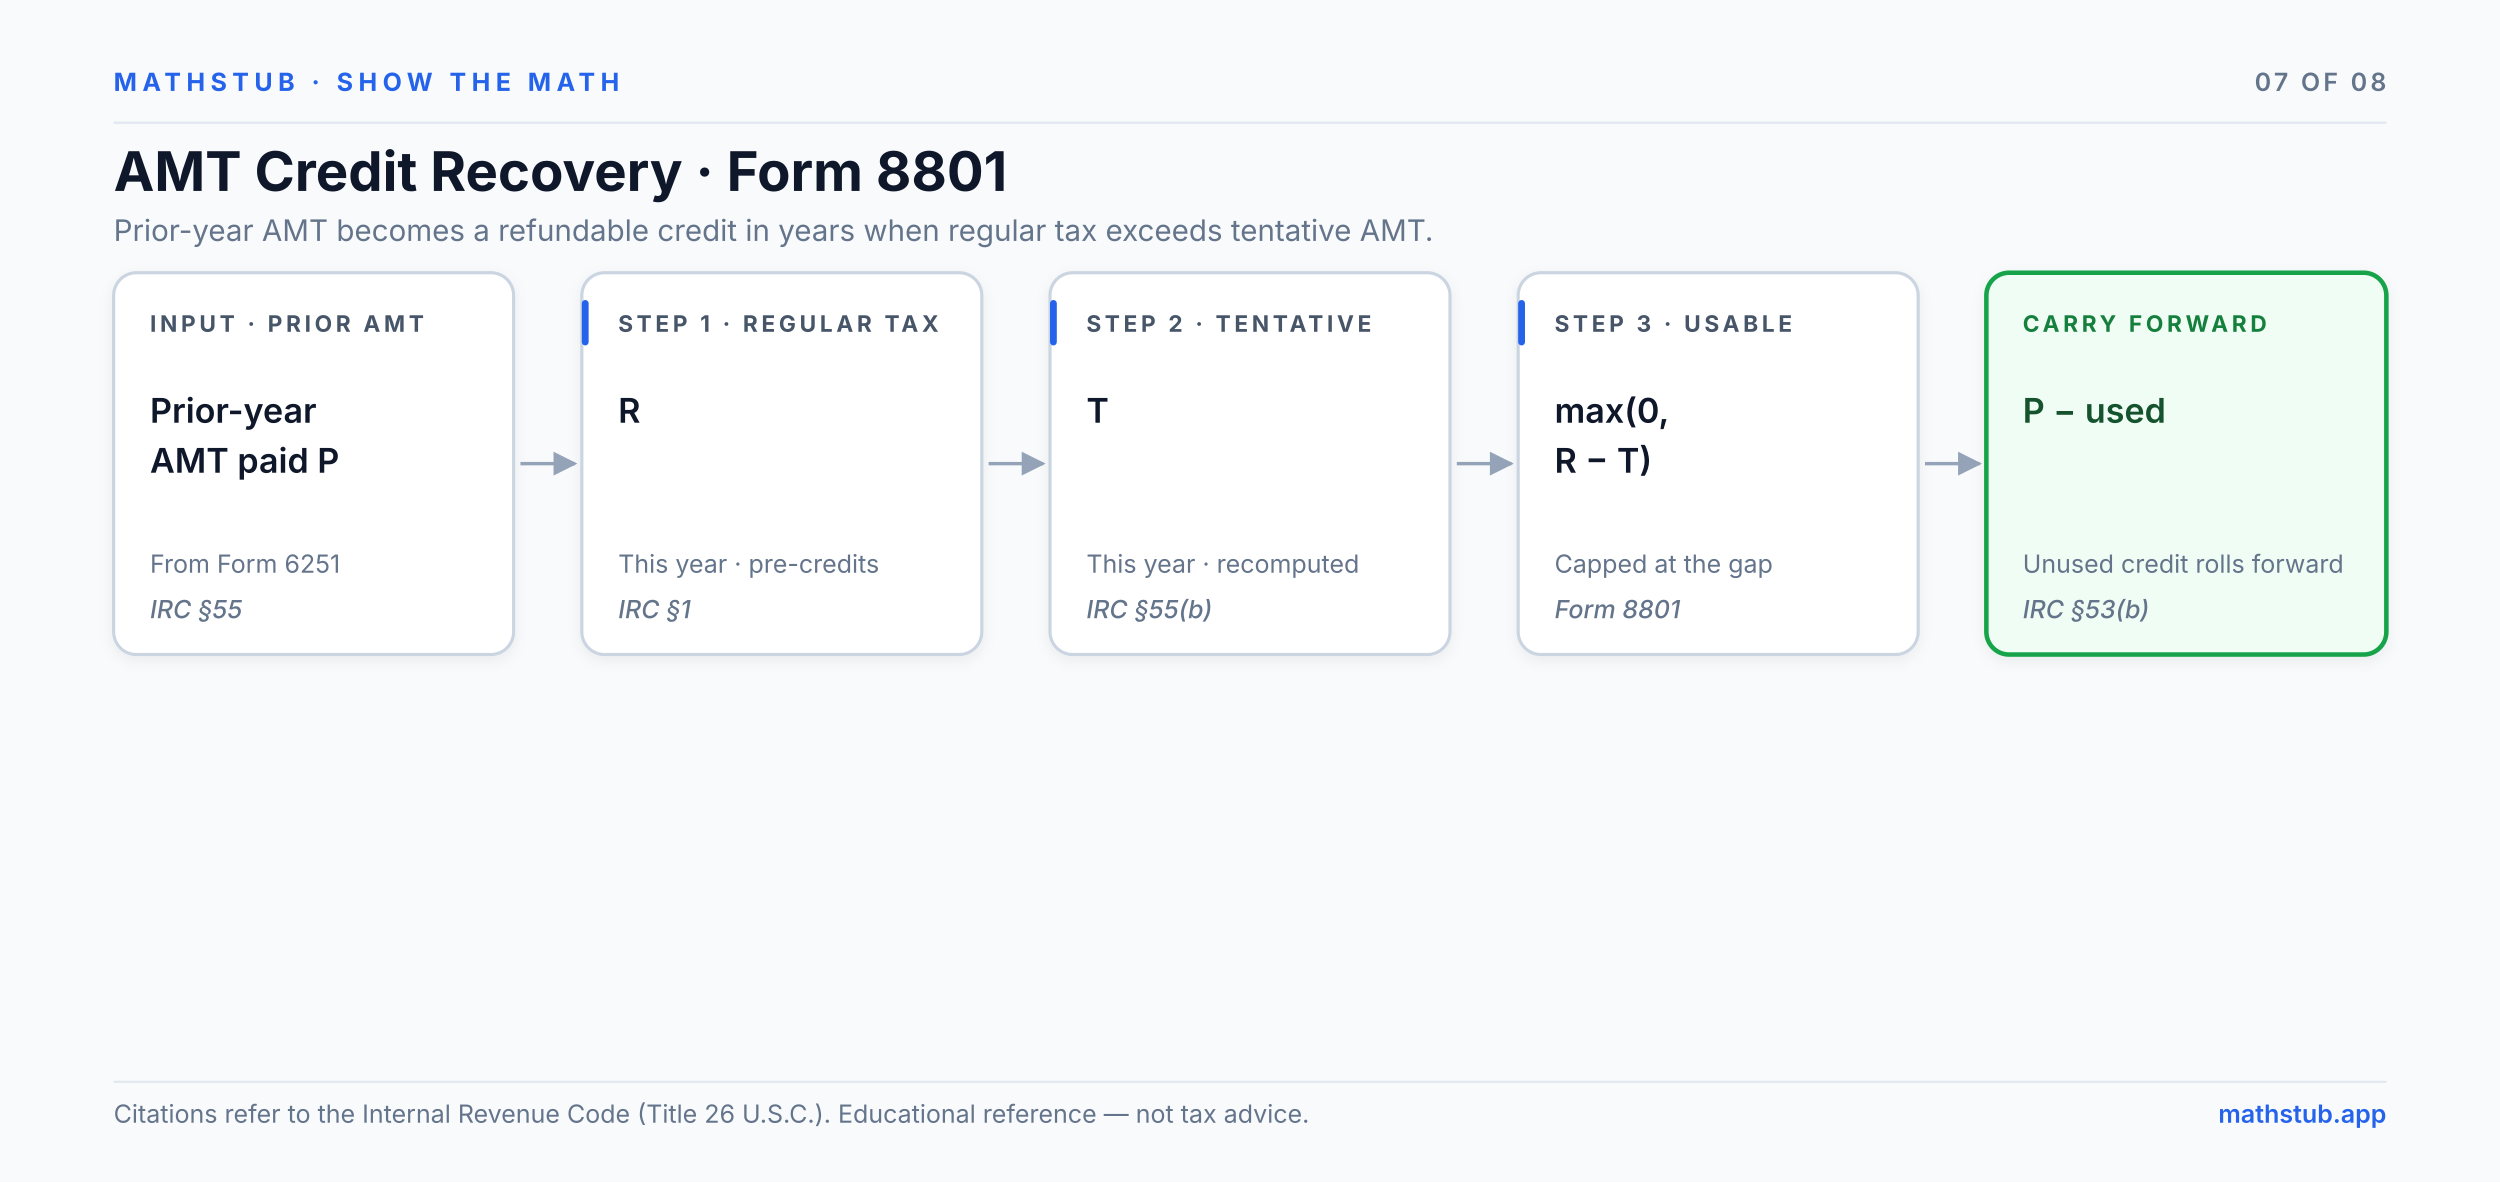
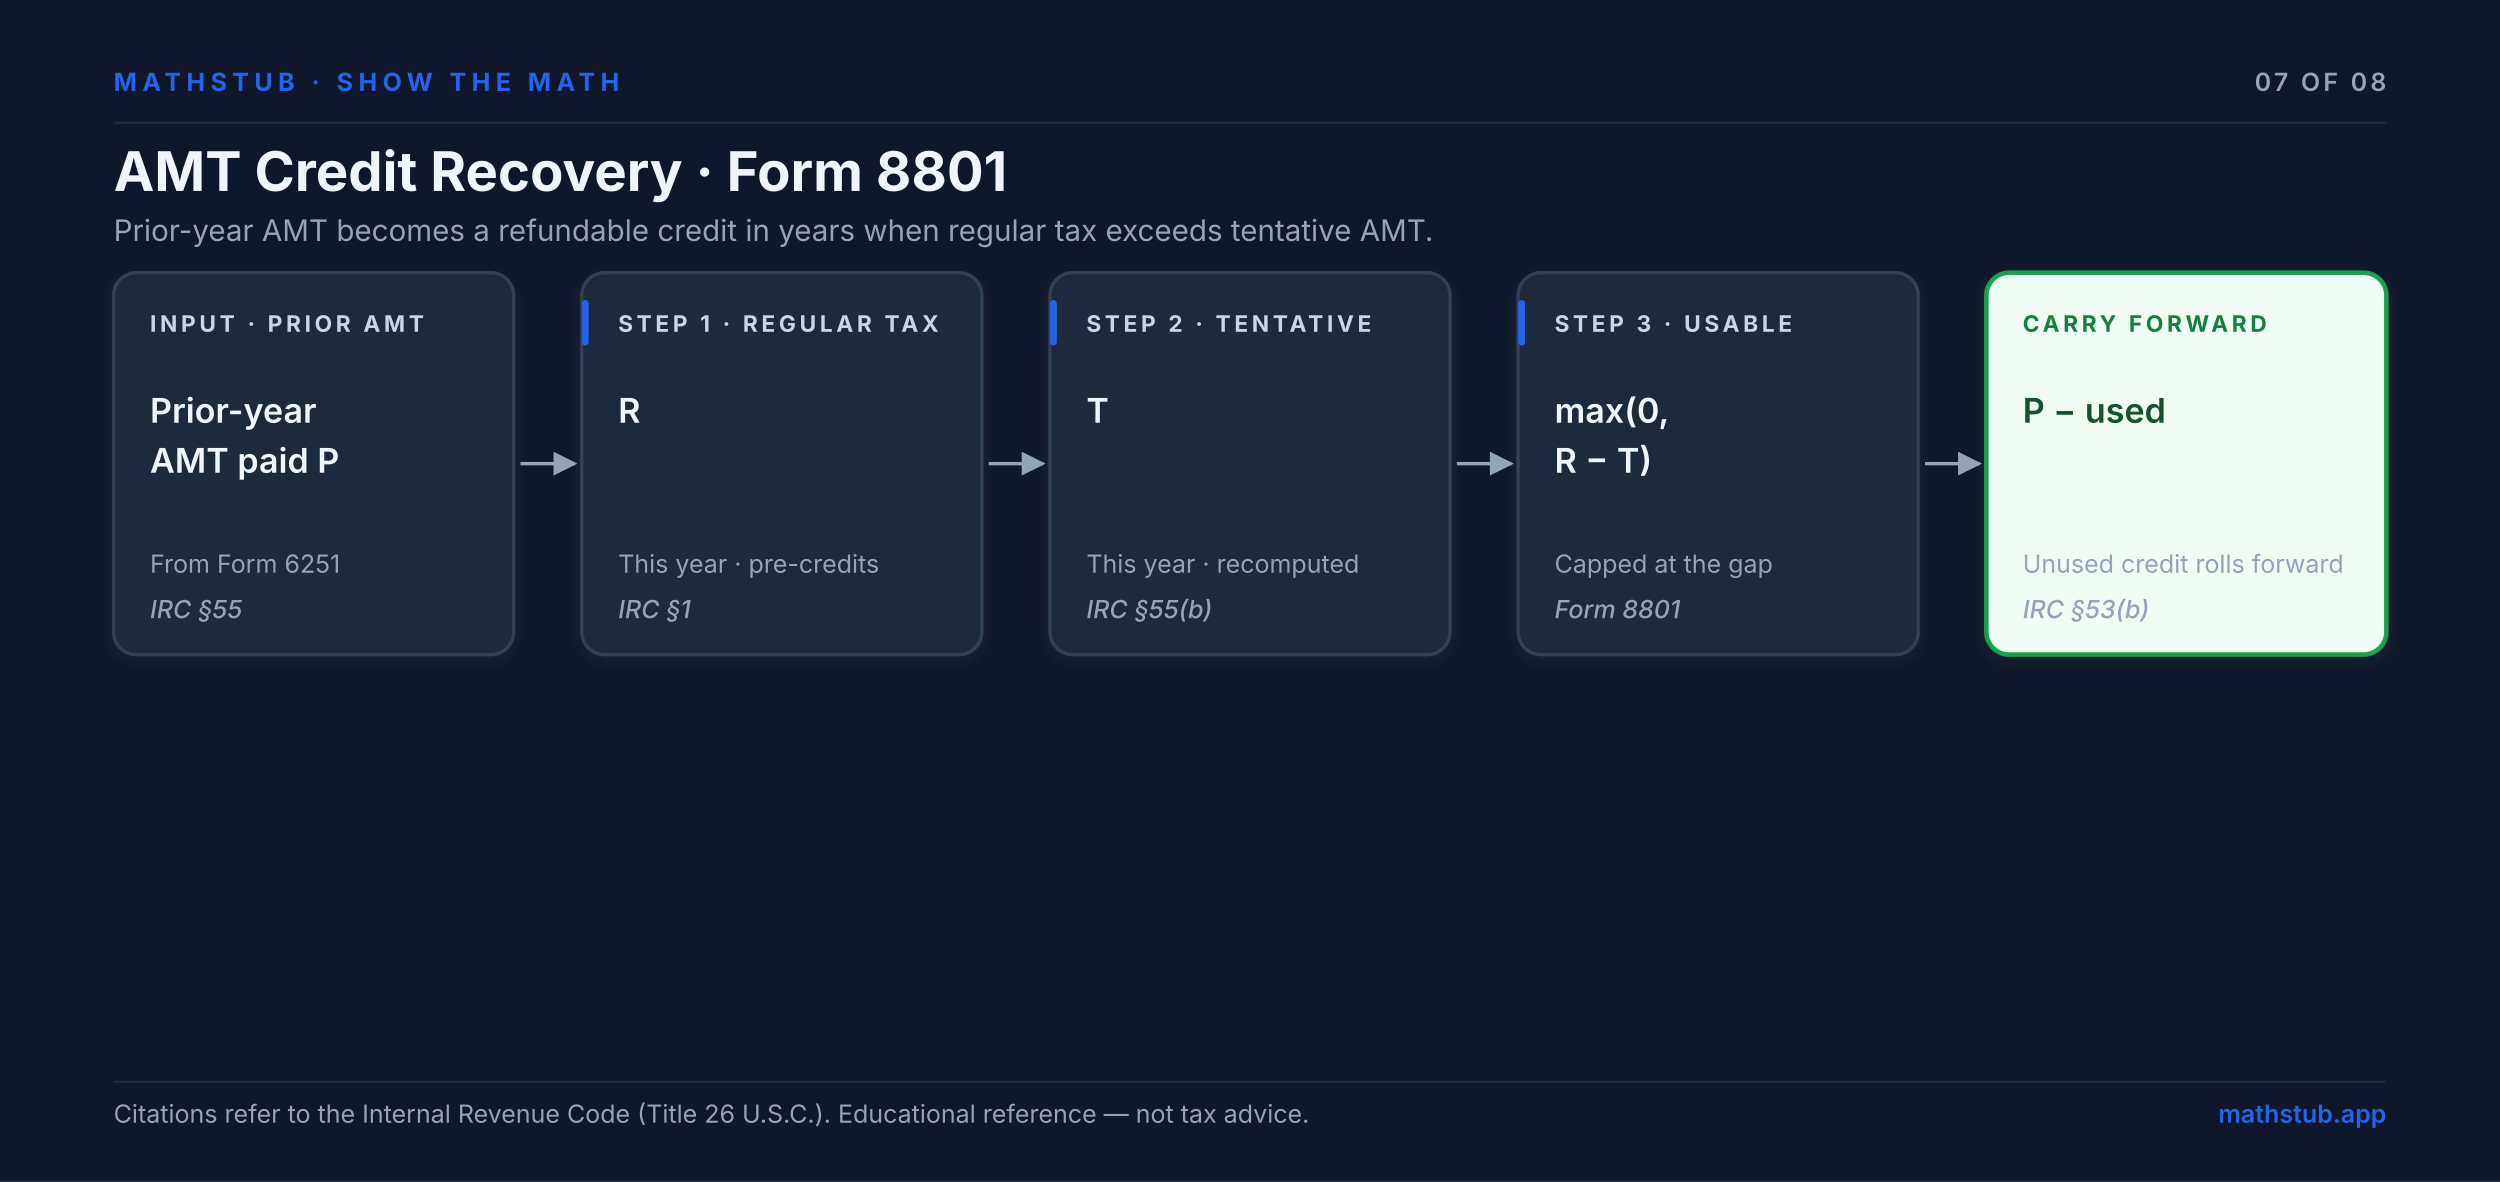
<svg xmlns="http://www.w3.org/2000/svg" viewBox="0 0 1100 520" width="1100" height="520" font-family="Inter, system-ui, -apple-system, 'Segoe UI', sans-serif">
  <defs>
    <marker id="arrow" viewBox="0 0 10 10" refX="9" refY="5" markerWidth="7" markerHeight="7" orient="auto-start-reverse">
      <path d="M0,0 L10,5 L0,10 z" fill="#94a3b8" />
    </marker>
    <filter id="boxShadow" x="-5%" y="-5%" width="110%" height="115%">
-       <feDropShadow dx="0" dy="2" stdDeviation="3" flood-color="#0f172a" flood-opacity="0.06" />
+       <feDropShadow dx="0" dy="2" stdDeviation="3" flood-color="#f1f5f9" flood-opacity="0.06" />
    </filter>
  </defs>
-   <rect width="1100" height="520" fill="#f8fafc" />
+   <rect width="1100" height="520" fill="#0f172a" />
  <text x="50" y="40" font-size="11" font-weight="700" fill="#2563eb" letter-spacing="2.4">MATHSTUB · SHOW THE MATH</text>
-   <text x="1050" y="40" font-size="11" font-weight="600" fill="#64748b" text-anchor="end" letter-spacing="1.4">07 OF 08</text>
-   <line x1="50" y1="54" x2="1050" y2="54" stroke="#e2e8f0" stroke-width="1" />
-   <text x="50" y="84" font-size="24" font-weight="700" fill="#0f172a">AMT Credit Recovery · Form 8801</text>
-   <text x="50" y="106" font-size="13" font-weight="400" fill="#64748b">Prior-year AMT becomes a refundable credit in years when regular tax exceeds tentative AMT.</text>
-   <rect x="50" y="120" width="176" height="168" rx="10" fill="#ffffff" stroke="#cbd5e1" stroke-width="1.4" filter="url(#boxShadow)" />
-   <text x="66" y="146" font-size="10" font-weight="700" fill="#475569" letter-spacing="1.6">INPUT · PRIOR AMT</text>
-   <text x="66" y="186" font-size="15" font-weight="600" fill="#0f172a">Prior-year</text>
-   <text x="66" y="208" font-size="15" font-weight="600" fill="#0f172a">AMT paid  P</text>
-   <text x="66" y="252" font-size="11" font-weight="400" fill="#64748b">From Form 6251</text>
-   <text x="66" y="272" font-size="11" font-style="italic" font-weight="500" fill="#64748b">IRC §55</text>
+   <text x="1050" y="40" font-size="11" font-weight="600" fill="#94a3b8" text-anchor="end" letter-spacing="1.4">07 OF 08</text>
+   <line x1="50" y1="54" x2="1050" y2="54" stroke="#1f2937" stroke-width="1" />
+   <text x="50" y="84" font-size="24" font-weight="700" fill="#f1f5f9">AMT Credit Recovery · Form 8801</text>
+   <text x="50" y="106" font-size="13" font-weight="400" fill="#94a3b8">Prior-year AMT becomes a refundable credit in years when regular tax exceeds tentative AMT.</text>
+   <rect x="50" y="120" width="176" height="168" rx="10" fill="#1e293b" stroke="#334155" stroke-width="1.4" filter="url(#boxShadow)" />
+   <text x="66" y="146" font-size="10" font-weight="700" fill="#cbd5e1" letter-spacing="1.6">INPUT · PRIOR AMT</text>
+   <text x="66" y="186" font-size="15" font-weight="600" fill="#f1f5f9">Prior-year</text>
+   <text x="66" y="208" font-size="15" font-weight="600" fill="#f1f5f9">AMT paid  P</text>
+   <text x="66" y="252" font-size="11" font-weight="400" fill="#94a3b8">From Form 6251</text>
+   <text x="66" y="272" font-size="11" font-style="italic" font-weight="500" fill="#94a3b8">IRC §55</text>
  <line x1="229" y1="204" x2="253" y2="204" stroke="#94a3b8" stroke-width="1.5" marker-end="url(#arrow)" />
-   <rect x="256" y="120" width="176" height="168" rx="10" fill="#ffffff" stroke="#cbd5e1" stroke-width="1.4" filter="url(#boxShadow)" />
+   <rect x="256" y="120" width="176" height="168" rx="10" fill="#1e293b" stroke="#334155" stroke-width="1.4" filter="url(#boxShadow)" />
  <rect x="256" y="132" width="3" height="20" rx="1.5" fill="#2563eb" />
-   <text x="272" y="146" font-size="10" font-weight="700" fill="#475569" letter-spacing="1.6">STEP 1 · REGULAR TAX</text>
-   <text x="272" y="186" font-size="15" font-weight="600" fill="#0f172a">R</text>
-   <text x="272" y="252" font-size="11" font-weight="400" fill="#64748b">This year · pre-credits</text>
-   <text x="272" y="272" font-size="11" font-style="italic" font-weight="500" fill="#64748b">IRC §1</text>
+   <text x="272" y="146" font-size="10" font-weight="700" fill="#cbd5e1" letter-spacing="1.6">STEP 1 · REGULAR TAX</text>
+   <text x="272" y="186" font-size="15" font-weight="600" fill="#f1f5f9">R</text>
+   <text x="272" y="252" font-size="11" font-weight="400" fill="#94a3b8">This year · pre-credits</text>
+   <text x="272" y="272" font-size="11" font-style="italic" font-weight="500" fill="#94a3b8">IRC §1</text>
  <line x1="435" y1="204" x2="459" y2="204" stroke="#94a3b8" stroke-width="1.5" marker-end="url(#arrow)" />
-   <rect x="462" y="120" width="176" height="168" rx="10" fill="#ffffff" stroke="#cbd5e1" stroke-width="1.4" filter="url(#boxShadow)" />
+   <rect x="462" y="120" width="176" height="168" rx="10" fill="#1e293b" stroke="#334155" stroke-width="1.4" filter="url(#boxShadow)" />
  <rect x="462" y="132" width="3" height="20" rx="1.5" fill="#2563eb" />
-   <text x="478" y="146" font-size="10" font-weight="700" fill="#475569" letter-spacing="1.6">STEP 2 · TENTATIVE</text>
-   <text x="478" y="186" font-size="15" font-weight="600" fill="#0f172a">T</text>
-   <text x="478" y="252" font-size="11" font-weight="400" fill="#64748b">This year · recomputed</text>
-   <text x="478" y="272" font-size="11" font-style="italic" font-weight="500" fill="#64748b">IRC §55(b)</text>
+   <text x="478" y="146" font-size="10" font-weight="700" fill="#cbd5e1" letter-spacing="1.6">STEP 2 · TENTATIVE</text>
+   <text x="478" y="186" font-size="15" font-weight="600" fill="#f1f5f9">T</text>
+   <text x="478" y="252" font-size="11" font-weight="400" fill="#94a3b8">This year · recomputed</text>
+   <text x="478" y="272" font-size="11" font-style="italic" font-weight="500" fill="#94a3b8">IRC §55(b)</text>
  <line x1="641" y1="204" x2="665" y2="204" stroke="#94a3b8" stroke-width="1.5" marker-end="url(#arrow)" />
-   <rect x="668" y="120" width="176" height="168" rx="10" fill="#ffffff" stroke="#cbd5e1" stroke-width="1.4" filter="url(#boxShadow)" />
+   <rect x="668" y="120" width="176" height="168" rx="10" fill="#1e293b" stroke="#334155" stroke-width="1.4" filter="url(#boxShadow)" />
  <rect x="668" y="132" width="3" height="20" rx="1.5" fill="#2563eb" />
-   <text x="684" y="146" font-size="10" font-weight="700" fill="#475569" letter-spacing="1.6">STEP 3 · USABLE</text>
-   <text x="684" y="186" font-size="15" font-weight="600" fill="#0f172a">max(0,</text>
-   <text x="684" y="208" font-size="15" font-weight="600" fill="#0f172a">R − T)</text>
-   <text x="684" y="252" font-size="11" font-weight="400" fill="#64748b">Capped at the gap</text>
-   <text x="684" y="272" font-size="11" font-style="italic" font-weight="500" fill="#64748b">Form 8801</text>
+   <text x="684" y="146" font-size="10" font-weight="700" fill="#cbd5e1" letter-spacing="1.6">STEP 3 · USABLE</text>
+   <text x="684" y="186" font-size="15" font-weight="600" fill="#f1f5f9">max(0,</text>
+   <text x="684" y="208" font-size="15" font-weight="600" fill="#f1f5f9">R − T)</text>
+   <text x="684" y="252" font-size="11" font-weight="400" fill="#94a3b8">Capped at the gap</text>
+   <text x="684" y="272" font-size="11" font-style="italic" font-weight="500" fill="#94a3b8">Form 8801</text>
  <line x1="847" y1="204" x2="871" y2="204" stroke="#94a3b8" stroke-width="1.5" marker-end="url(#arrow)" />
  <rect x="874" y="120" width="176" height="168" rx="10" fill="#f0fdf4" stroke="#16a34a" stroke-width="2" filter="url(#boxShadow)" />
  <text x="890" y="146" font-size="10" font-weight="700" fill="#15803d" letter-spacing="1.6">CARRY FORWARD</text>
  <text x="890" y="186" font-size="15" font-weight="600" fill="#14532d">P − used</text>
-   <text x="890" y="252" font-size="11" font-weight="400" fill="#64748b">Unused credit rolls forward</text>
-   <text x="890" y="272" font-size="11" font-style="italic" font-weight="500" fill="#64748b">IRC §53(b)</text>
-   <line x1="50" y1="476" x2="1050" y2="476" stroke="#e2e8f0" stroke-width="1" />
-   <text x="50" y="494" font-size="11" fill="#64748b">Citations refer to the Internal Revenue Code (Title 26 U.S.C.). Educational reference — not tax advice.</text>
+   <text x="890" y="252" font-size="11" font-weight="400" fill="#94a3b8">Unused credit rolls forward</text>
+   <text x="890" y="272" font-size="11" font-style="italic" font-weight="500" fill="#94a3b8">IRC §53(b)</text>
+   <line x1="50" y1="476" x2="1050" y2="476" stroke="#1f2937" stroke-width="1" />
+   <text x="50" y="494" font-size="11" fill="#94a3b8">Citations refer to the Internal Revenue Code (Title 26 U.S.C.). Educational reference — not tax advice.</text>
  <text x="1050" y="494" font-size="11" font-weight="600" fill="#2563eb" text-anchor="end">mathstub.app</text>
</svg>
